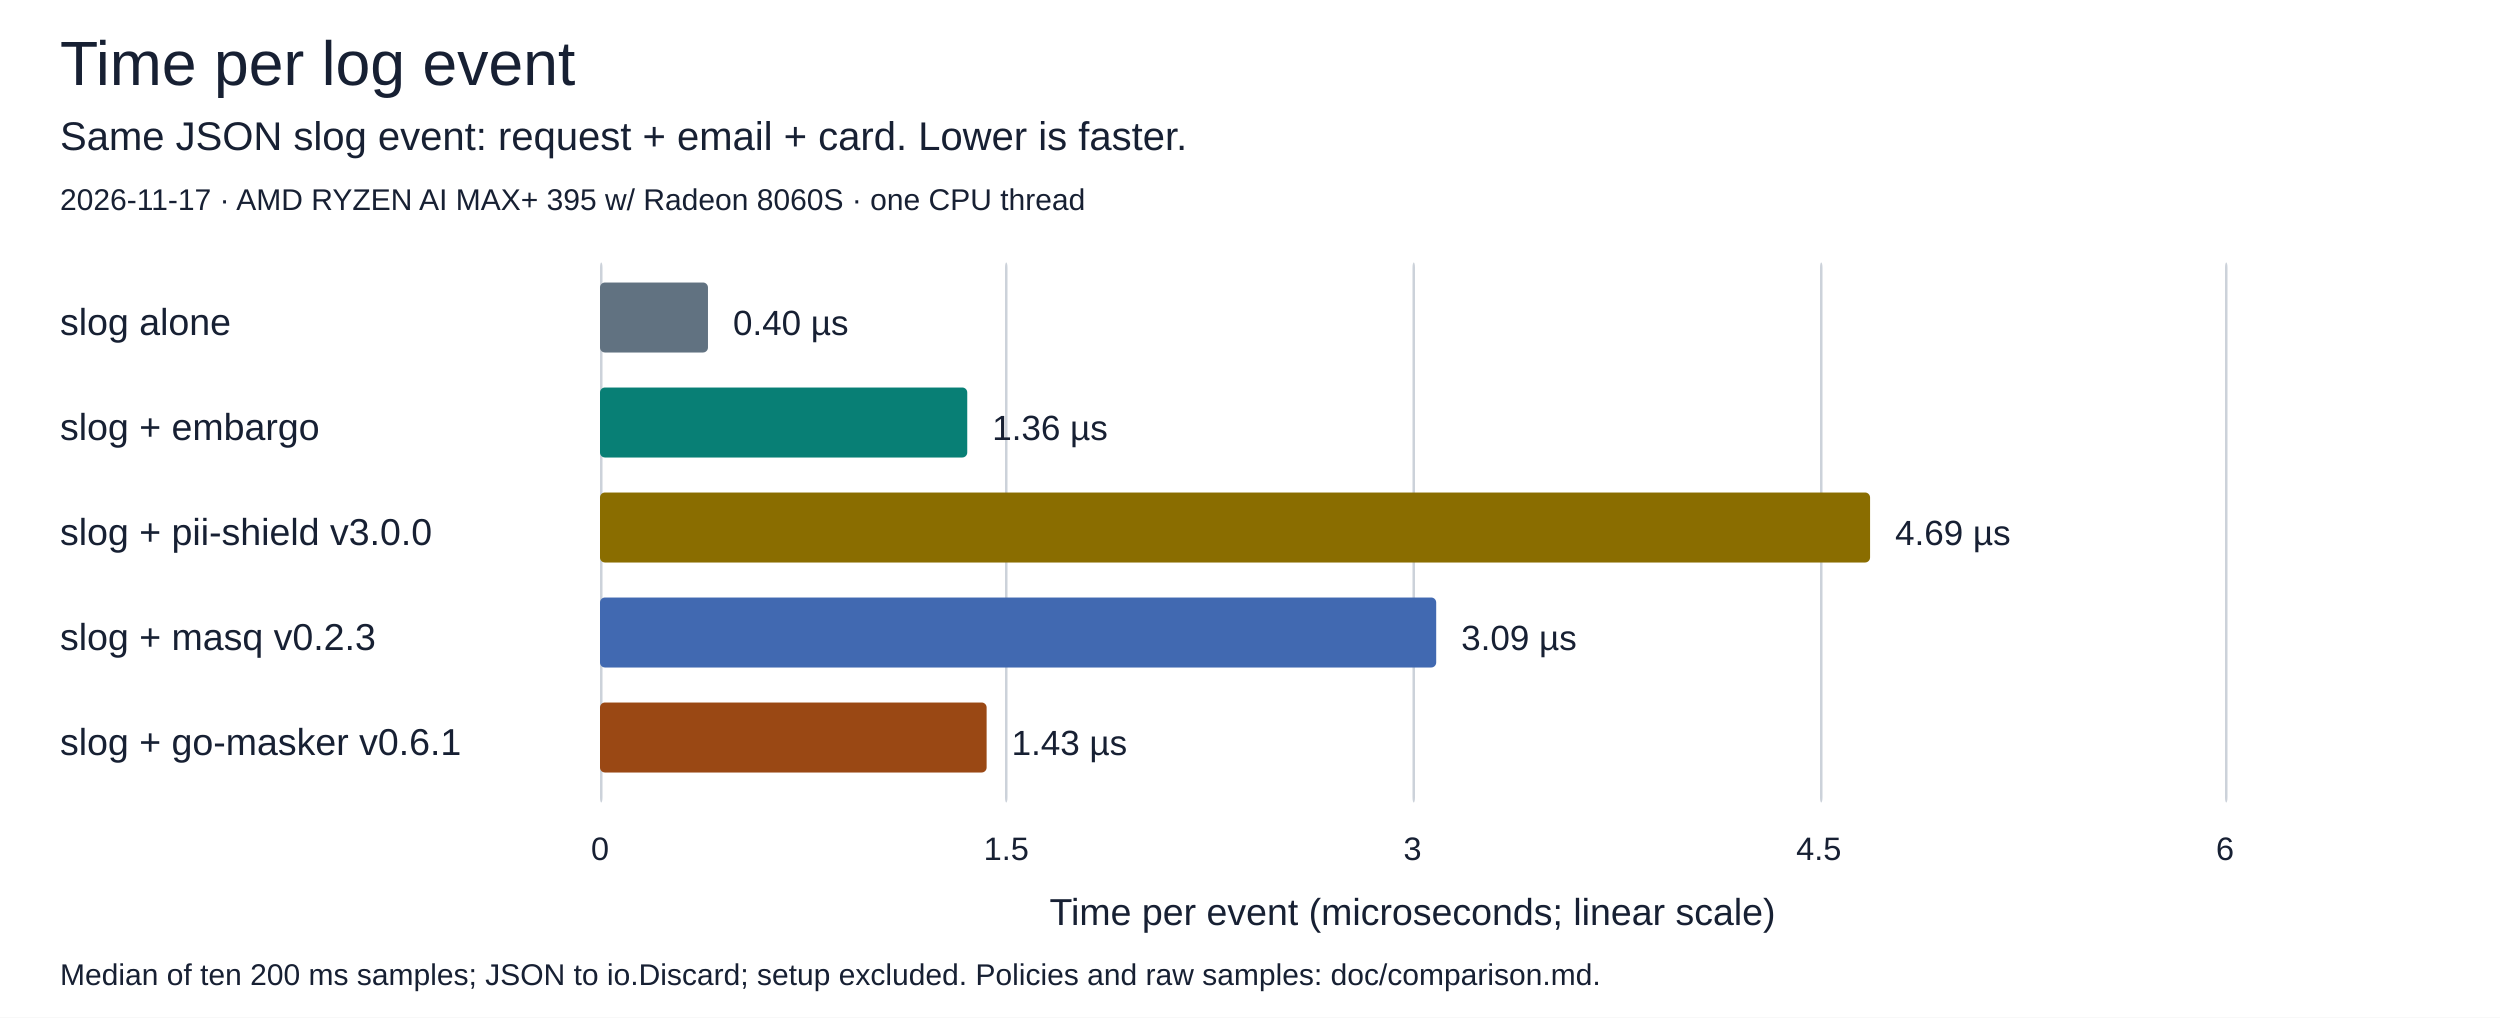
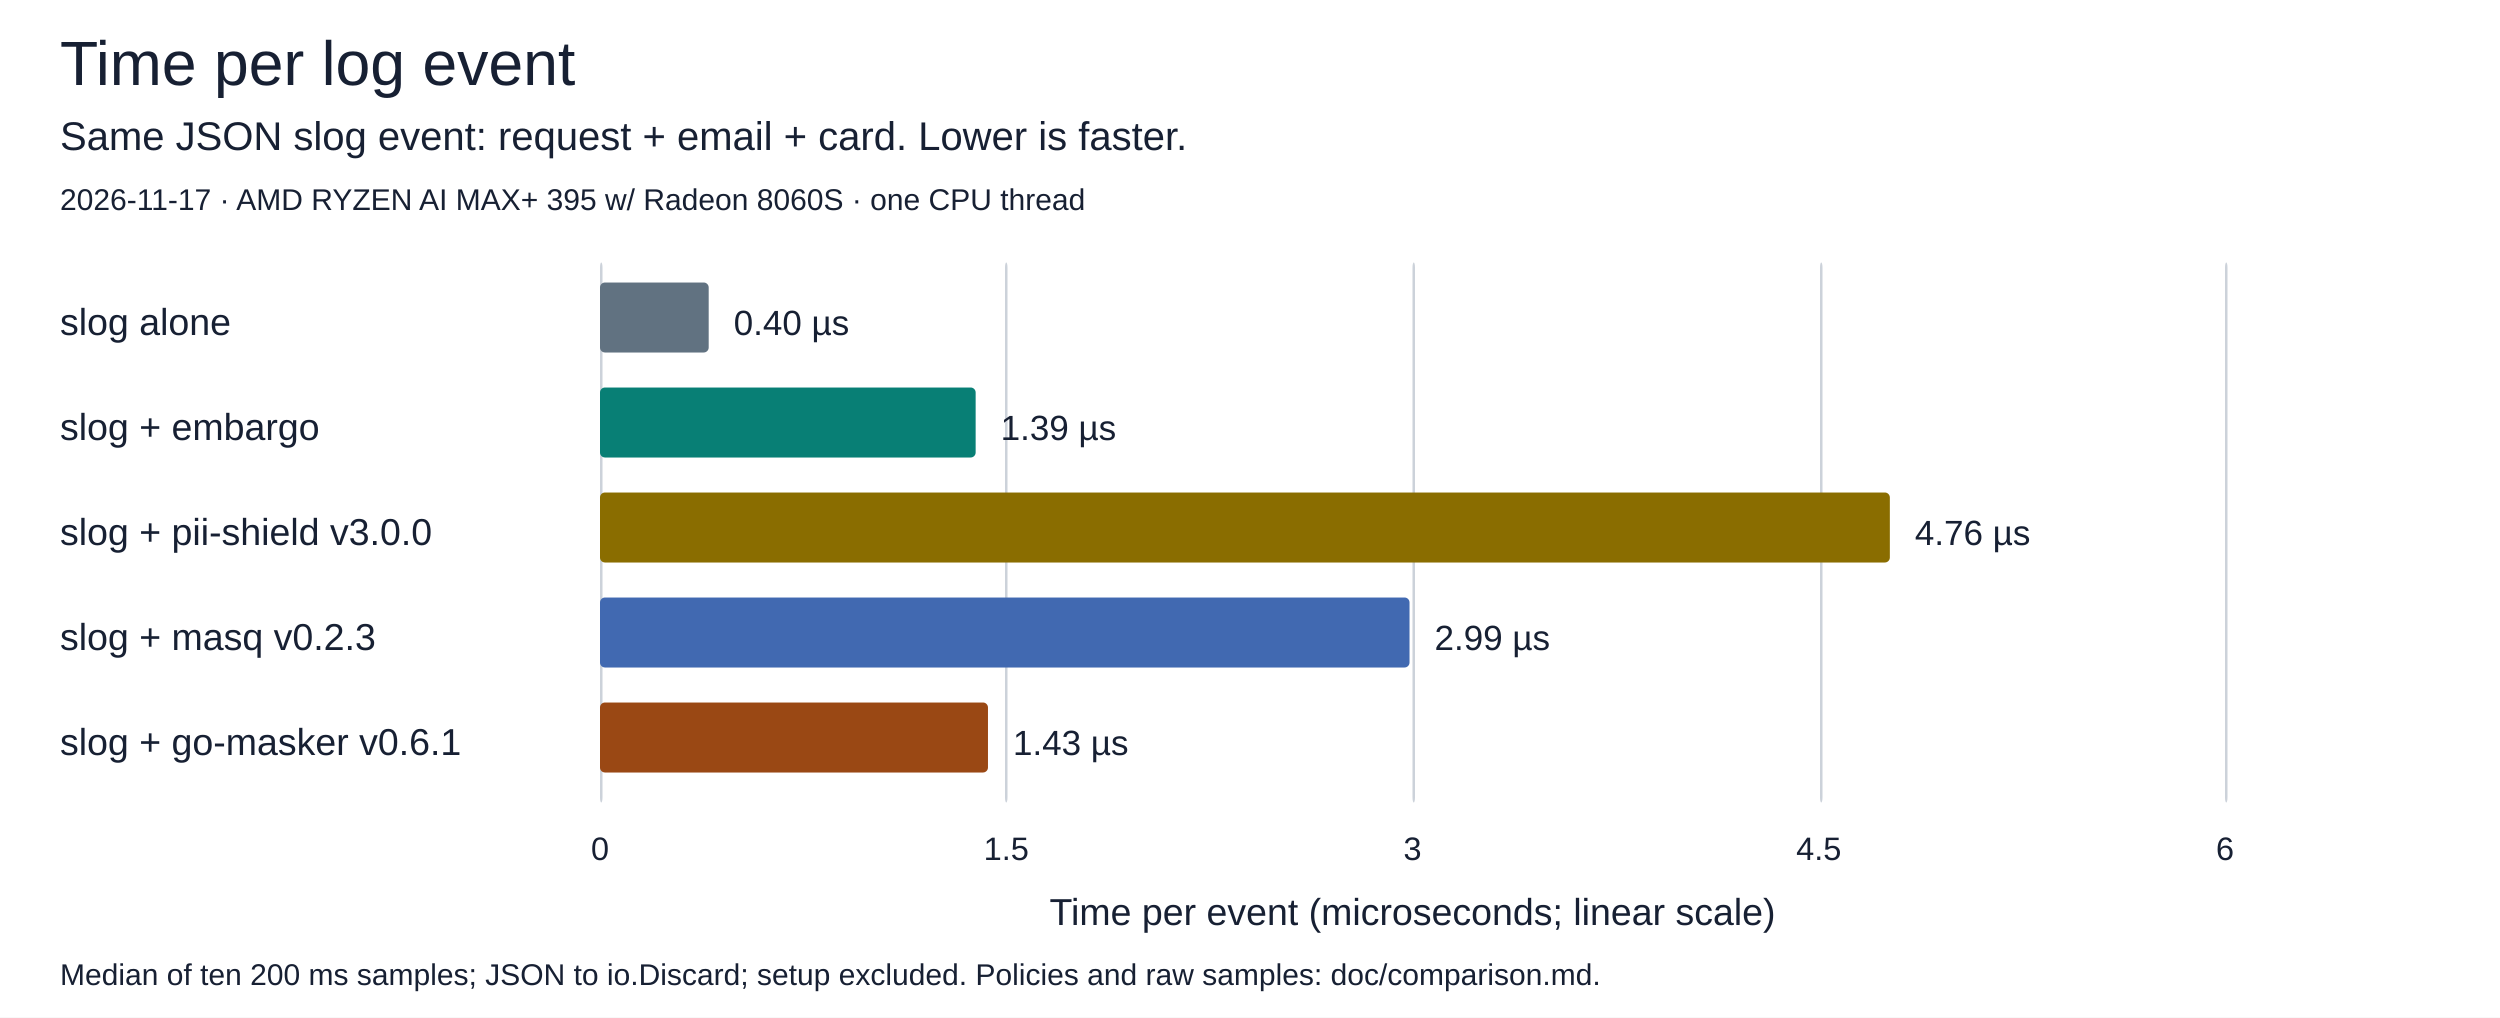
<svg xmlns="http://www.w3.org/2000/svg" width="1000" height="407" viewBox="0 0 1000 407" role="img">
  <rect width="100%" height="100%" fill="white" />
  <g font-family="Arial, sans-serif" font-size="15" fill="#172033">
    <text x="24" y="34" font-size="25" fill="#172033" text-anchor="start">Time per log event</text>
    <text x="24" y="60" font-size="16" fill="#172033" text-anchor="start">Same JSON slog event: request + email + card. Lower is faster.</text>
    <text x="24" y="84" font-size="12" fill="#172033" text-anchor="start">2026-11-17 · AMD RYZEN AI MAX+ 395 w/ Radeon 8060S · one CPU thread</text>
    <rect x="240" y="105" width="1.00" height="216" rx="2" fill="#ccd2da" />
    <text x="240.0" y="344" font-size="13" fill="#172033" text-anchor="middle">0</text>
    <rect x="402" y="105" width="1.00" height="216" rx="2" fill="#ccd2da" />
    <text x="402.5" y="344" font-size="13" fill="#172033" text-anchor="middle">1.5</text>
    <rect x="565" y="105" width="1.00" height="216" rx="2" fill="#ccd2da" />
    <text x="565.0" y="344" font-size="13" fill="#172033" text-anchor="middle">3</text>
    <rect x="728" y="105" width="1.00" height="216" rx="2" fill="#ccd2da" />
    <text x="727.5" y="344" font-size="13" fill="#172033" text-anchor="middle">4.5</text>
    <rect x="890" y="105" width="1.00" height="216" rx="2" fill="#ccd2da" />
    <text x="890.0" y="344" font-size="13" fill="#172033" text-anchor="middle">6</text>
    <text x="24" y="134" font-size="15" fill="#172033" text-anchor="start">slog alone</text>
-     <rect x="240" y="113" width="43.19" height="28" rx="2" fill="#617281" />
-     <text x="293.19" y="134" font-size="14" fill="#172033" text-anchor="start">0.40 µs</text>
+     <rect x="240" y="113" width="43.48" height="28" rx="2" fill="#617281" />
+     <text x="293.48" y="134" font-size="14" fill="#172033" text-anchor="start">0.40 µs</text>
    <text x="24" y="176" font-size="15" fill="#172033" text-anchor="start">slog + embargo</text>
-     <rect x="240" y="155" width="146.90" height="28" rx="2" fill="#087f75" />
-     <text x="396.9" y="176" font-size="14" fill="#172033" text-anchor="start">1.36 µs</text>
+     <rect x="240" y="155" width="150.26" height="28" rx="2" fill="#087f75" />
+     <text x="400.26" y="176" font-size="14" fill="#172033" text-anchor="start">1.39 µs</text>
    <text x="24" y="218" font-size="15" fill="#172033" text-anchor="start">slog + pii-shield v3.0.0</text>
-     <rect x="240" y="197" width="508.03" height="28" rx="2" fill="#8a6d00" />
-     <text x="758.03" y="218" font-size="14" fill="#172033" text-anchor="start">4.69 µs</text>
+     <rect x="240" y="197" width="515.94" height="28" rx="2" fill="#8a6d00" />
+     <text x="765.94" y="218" font-size="14" fill="#172033" text-anchor="start">4.76 µs</text>
    <text x="24" y="260" font-size="15" fill="#172033" text-anchor="start">slog + masq v0.2.3</text>
-     <rect x="240" y="239" width="334.48" height="28" rx="2" fill="#4169b1" />
-     <text x="584.48" y="260" font-size="14" fill="#172033" text-anchor="start">3.09 µs</text>
+     <rect x="240" y="239" width="323.81" height="28" rx="2" fill="#4169b1" />
+     <text x="573.81" y="260" font-size="14" fill="#172033" text-anchor="start">2.99 µs</text>
    <text x="24" y="302" font-size="15" fill="#172033" text-anchor="start">slog + go-masker v0.6.1</text>
-     <rect x="240" y="281" width="154.65" height="28" rx="2" fill="#9a4814" />
-     <text x="404.65" y="302" font-size="14" fill="#172033" text-anchor="start">1.43 µs</text>
+     <rect x="240" y="281" width="155.19" height="28" rx="2" fill="#9a4814" />
+     <text x="405.19" y="302" font-size="14" fill="#172033" text-anchor="start">1.43 µs</text>
    <text x="565.0" y="370" font-size="15" fill="#172033" text-anchor="middle">Time per event (microseconds; linear scale)</text>
    <text x="24" y="394" font-size="12" fill="#172033" text-anchor="start">Median of ten 200 ms samples; JSON to io.Discard; setup excluded. Policies and raw samples: doc/comparison.md.</text>
  </g>
</svg>
